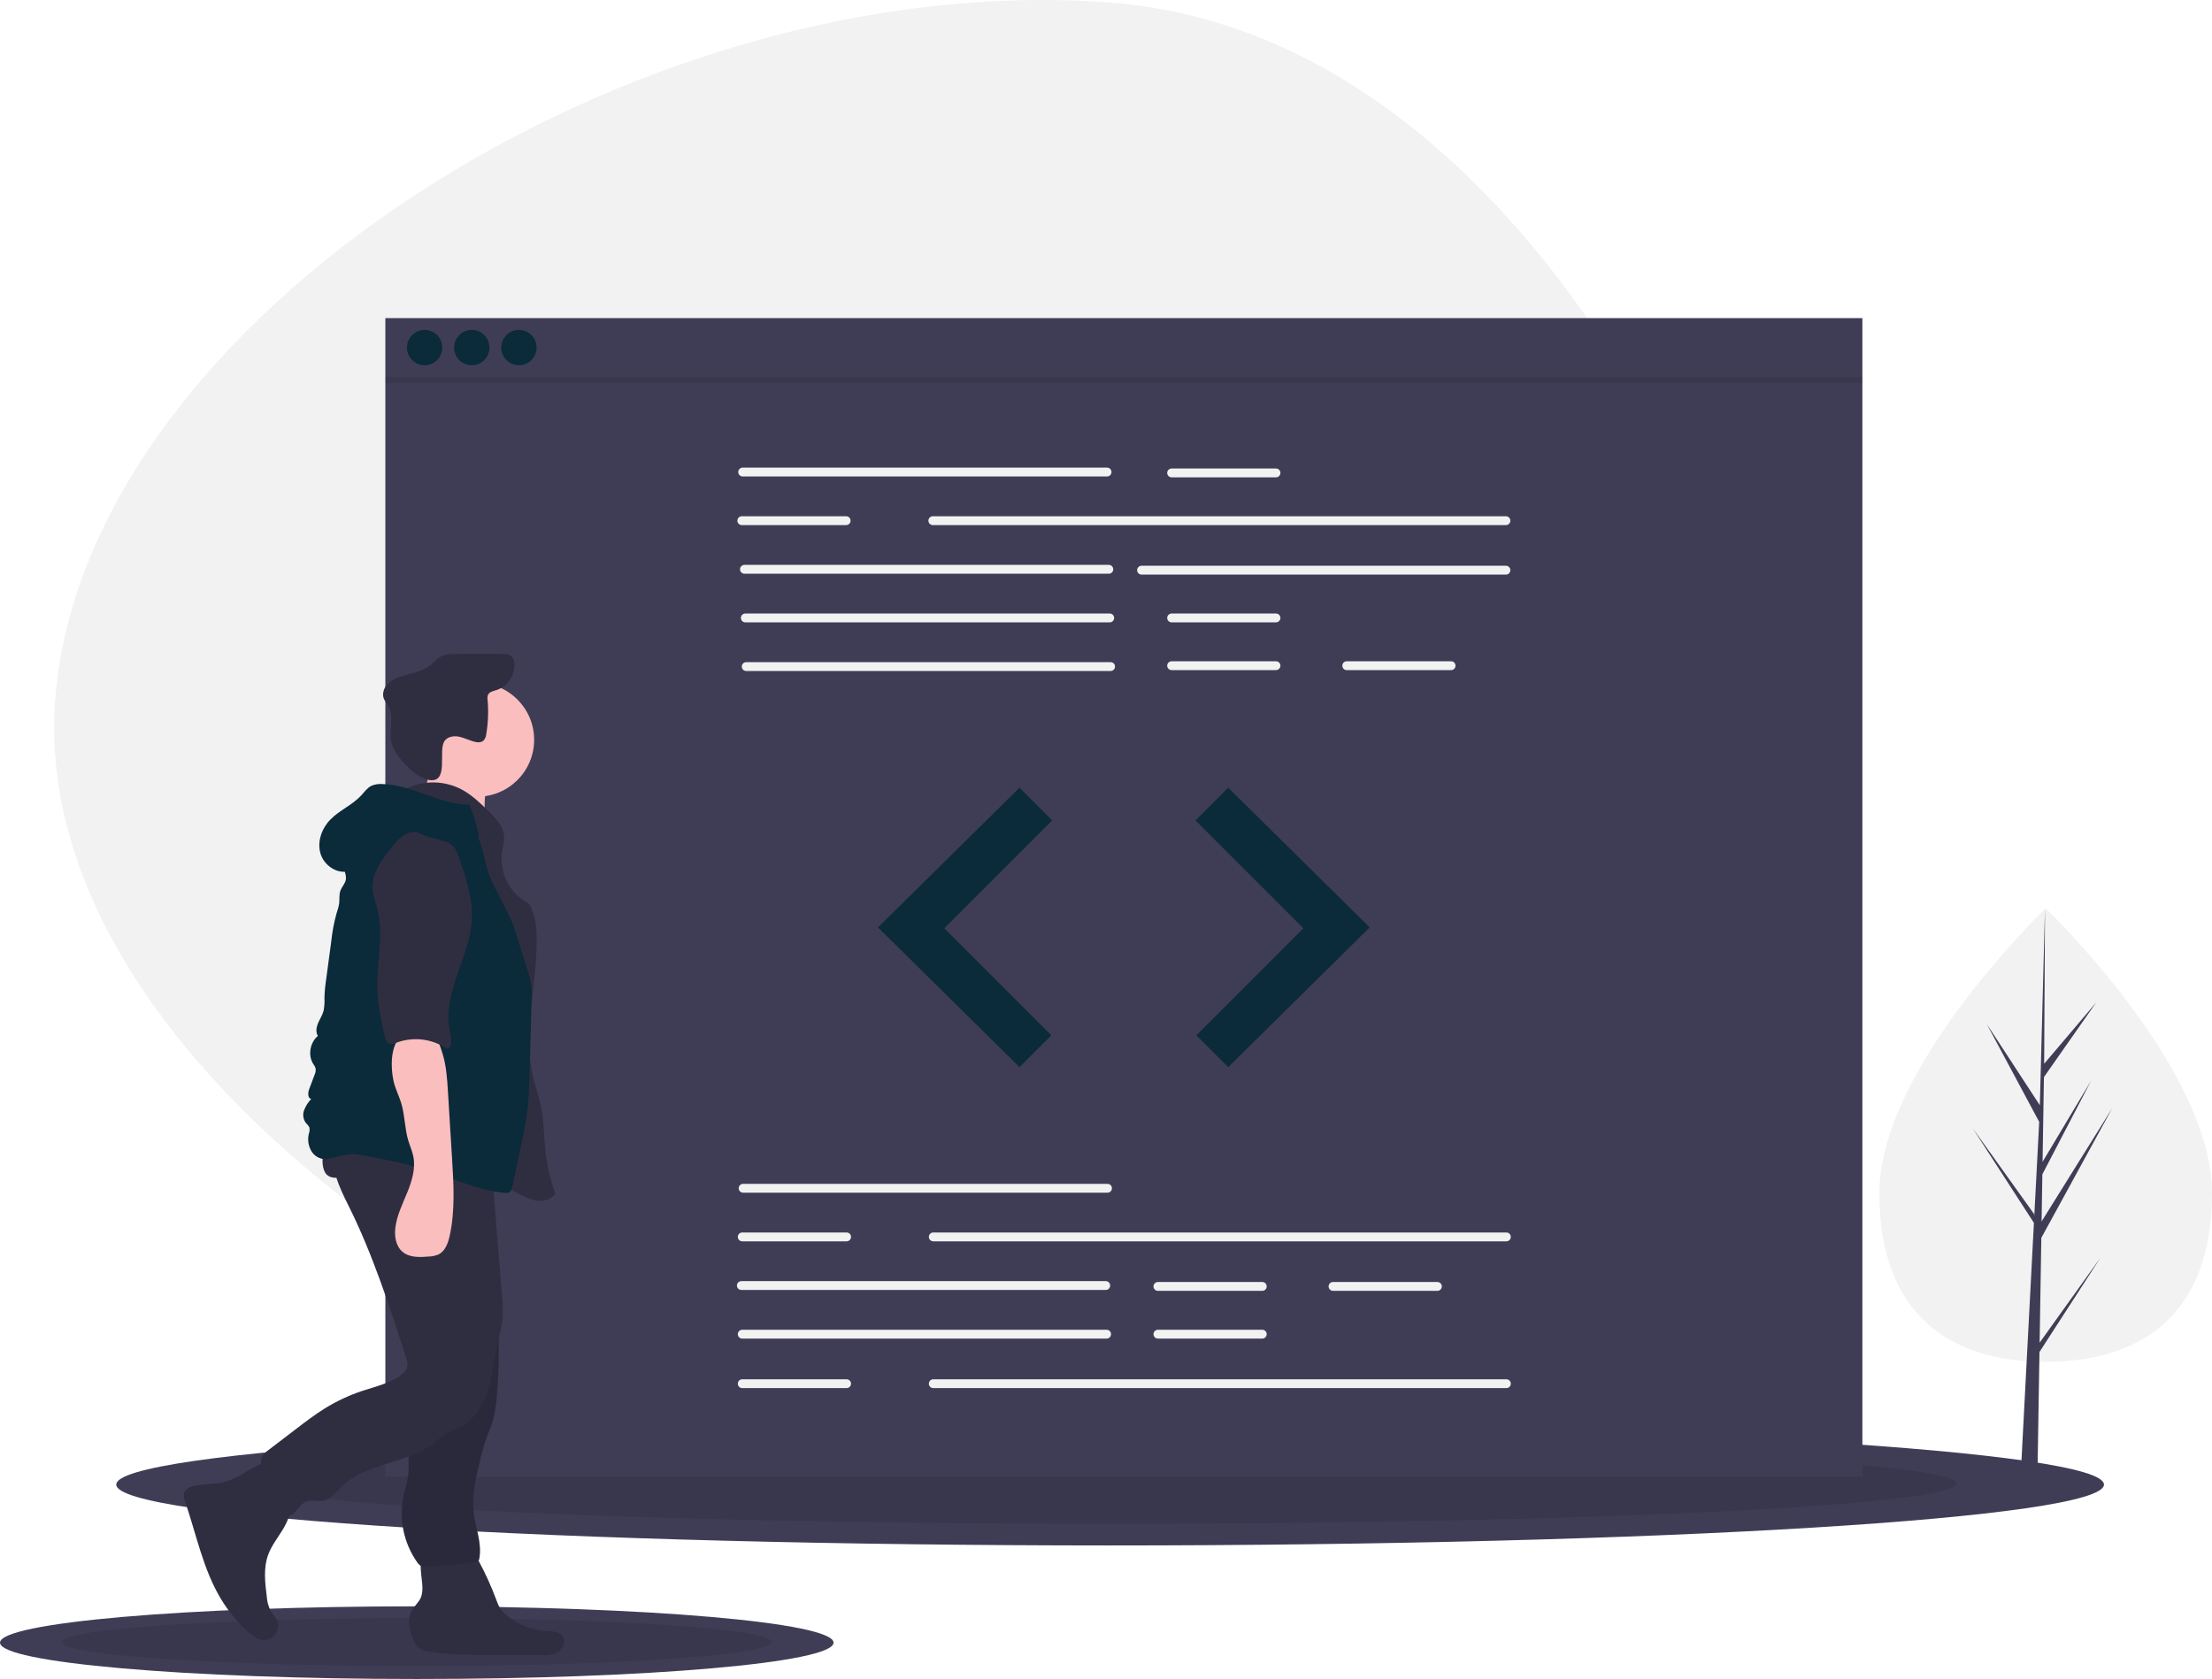
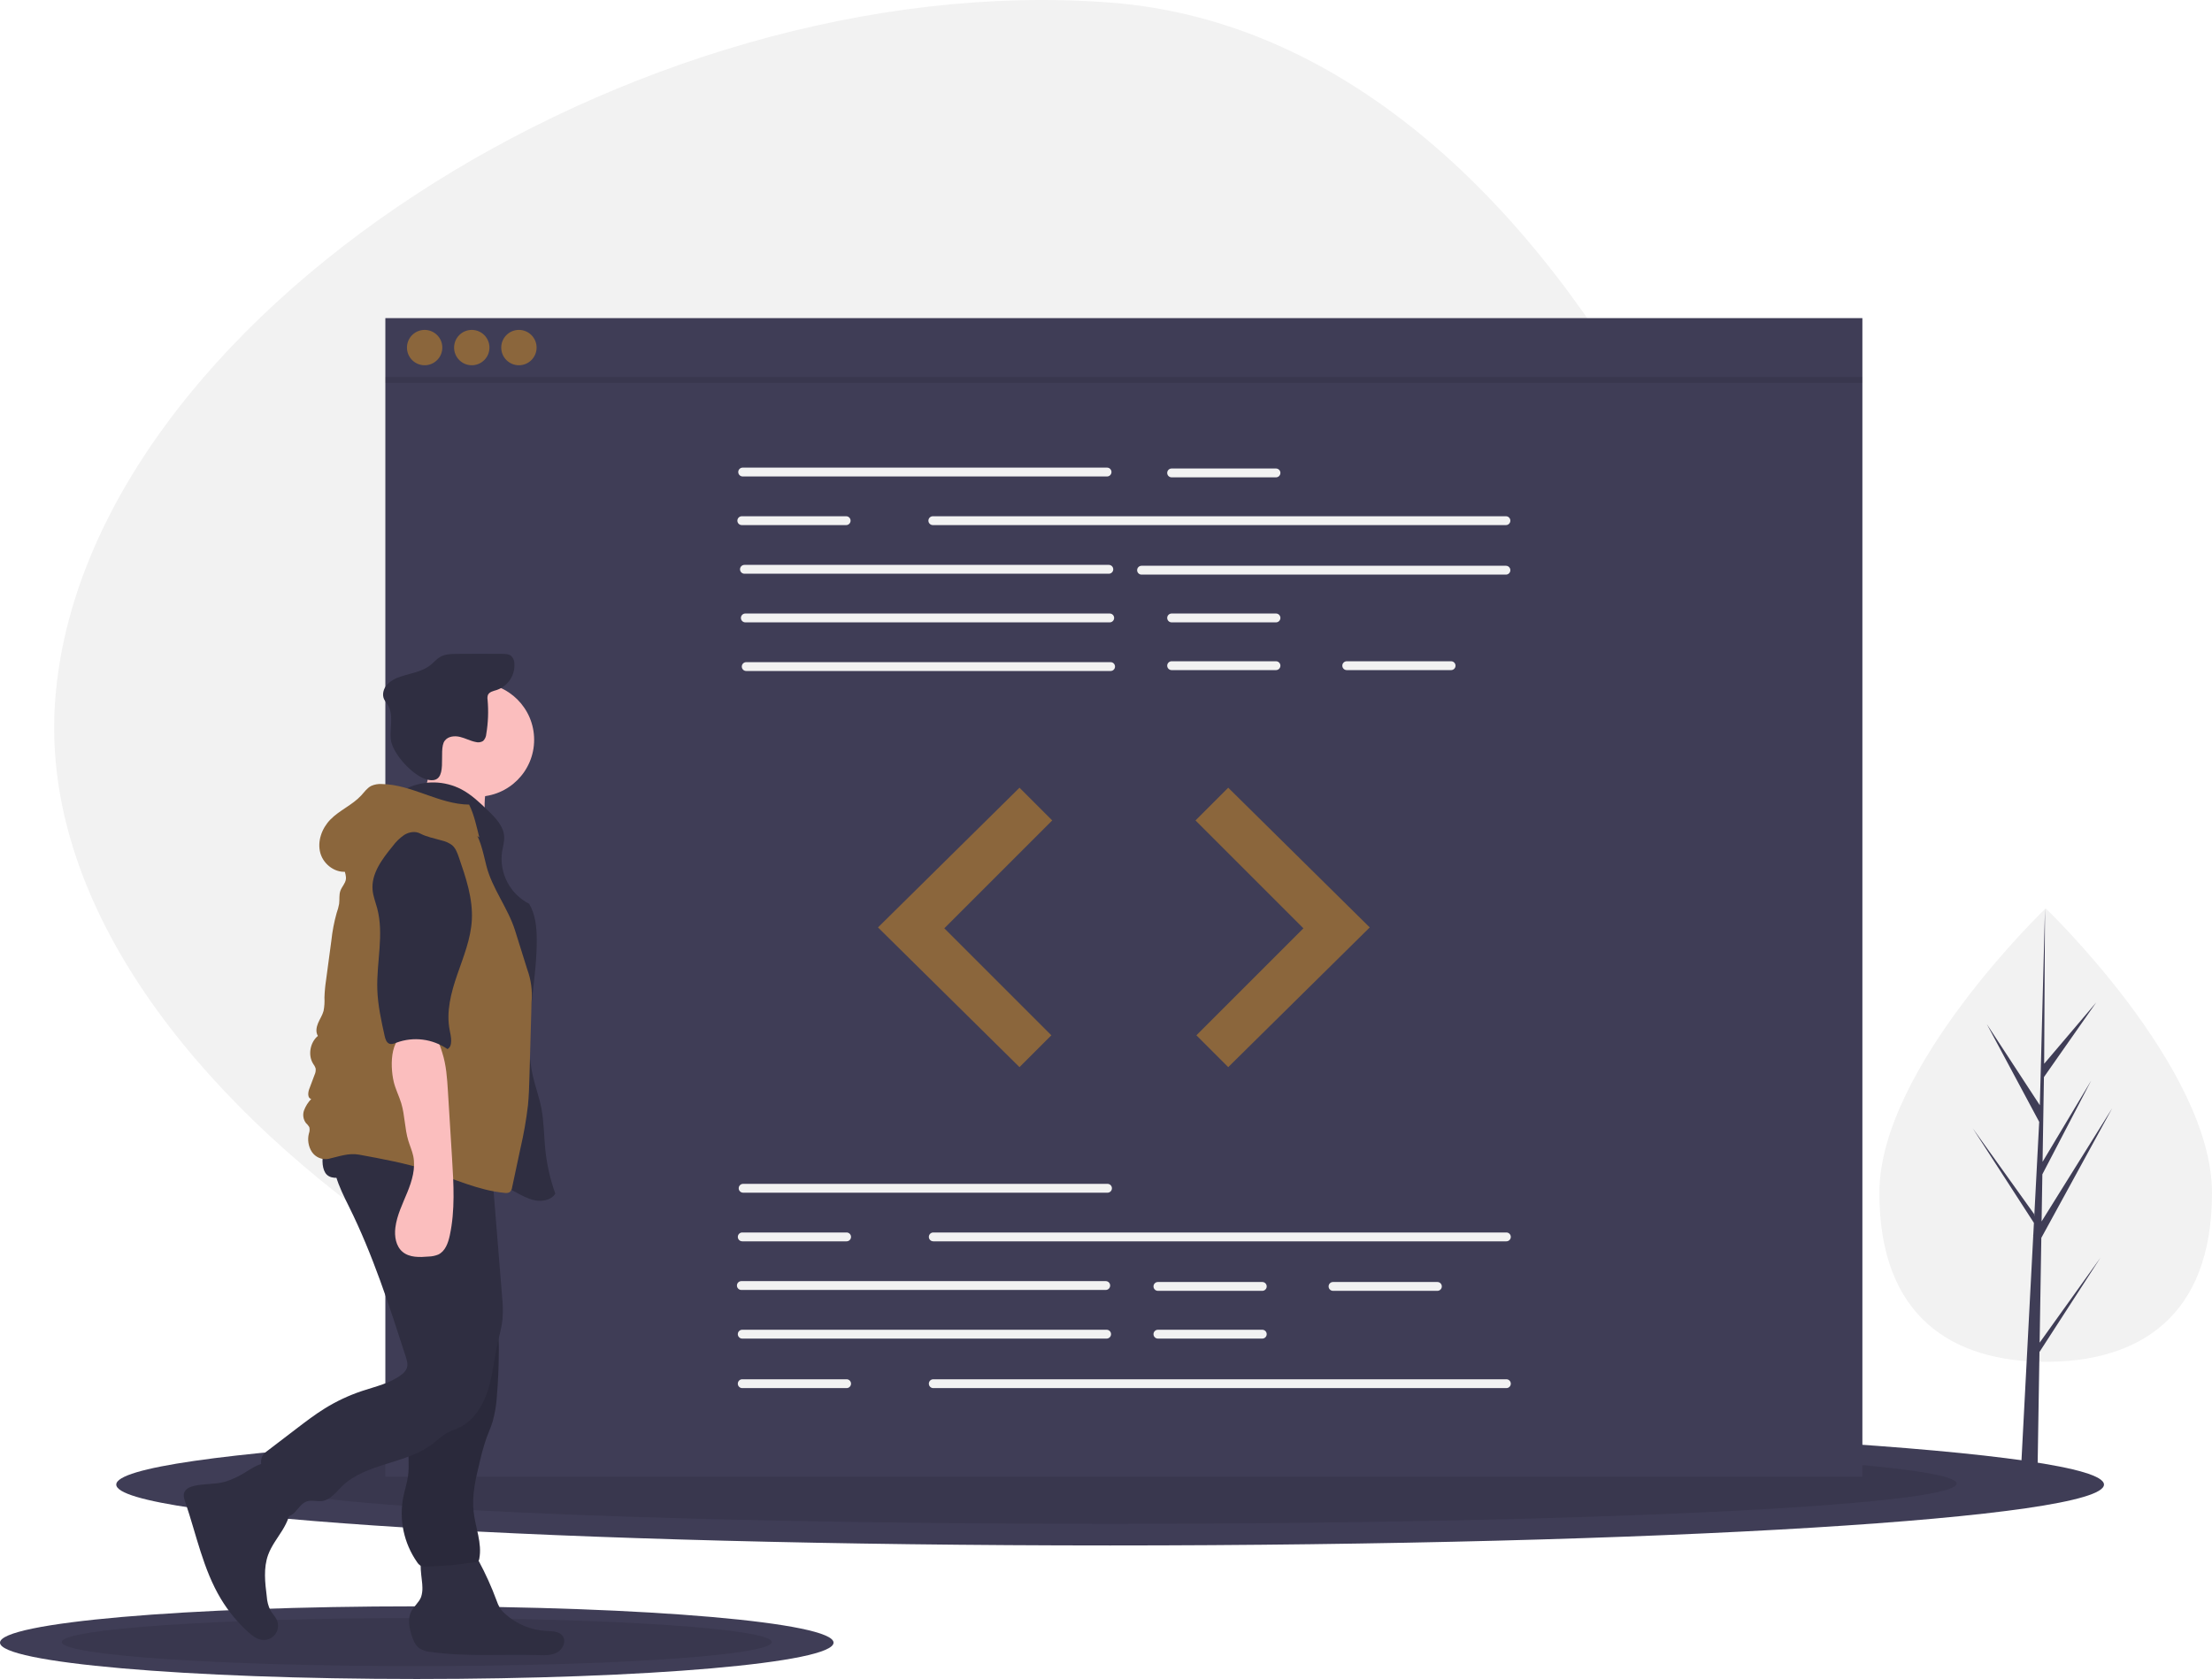
<svg xmlns="http://www.w3.org/2000/svg" data-name="Layer 1" width="1126.194" height="855" viewBox="0 0 1126.194 855">
  <path d="M544.864 755.938C302.465 737.49 13.394 549.672 28.111 356.28S322.797-17.142 565.196 1.305 947.128 381.167 932.41 574.558s-145.148 199.827-387.547 181.38z" fill="#f2f2f2" />
  <ellipse cx="565.194" cy="756" rx="506" ry="31" fill="#3f3d56" />
  <ellipse cx="565.194" cy="755.5" rx="431" ry="20.5" opacity=".1" />
  <ellipse cx="212.194" cy="836.5" rx="212.194" ry="18.5" fill="#3f3d56" />
  <ellipse cx="212.194" cy="836.202" rx="180.742" ry="12.234" opacity=".1" />
  <path fill="#3f3d56" d="M196.194 162h752v590h-752z" />
  <path d="M563.638 242.63H378.12a2.251 2.251 0 110-4.504h185.518a2.251 2.251 0 010 4.503zm203.079 24.765H474.932a2.251 2.251 0 010-4.503h291.785a2.251 2.251 0 110 4.503zM564.539 292.16H379.02a2.251 2.251 0 110-4.502h185.518a2.251 2.251 0 110 4.503zm202.178.45H581.199a2.251 2.251 0 010-4.502h185.518a2.251 2.251 0 110 4.503zm-201.728 24.316H379.471a2.251 2.251 0 010-4.503H564.99a2.251 2.251 0 110 4.503zm.451 24.766H379.921a2.251 2.251 0 010-4.503h185.517a2.251 2.251 0 110 4.503zm84.203-98.612h-53.134a2.251 2.251 0 010-4.503h53.134a2.251 2.251 0 110 4.502zm0 73.846h-53.134a2.251 2.251 0 010-4.503h53.134a2.251 2.251 0 110 4.503zm0 24.316h-53.134a2.251 2.251 0 110-4.503h53.134a2.251 2.251 0 110 4.503zm89.157 0h-53.134a2.251 2.251 0 010-4.503h53.133a2.251 2.251 0 110 4.503zm-307.996-73.847H377.67a2.251 2.251 0 010-4.503h53.134a2.251 2.251 0 010 4.503zM563.863 607.36H378.346a2.251 2.251 0 010-4.502h185.517a2.251 2.251 0 010 4.503zm-.9 49.532H377.445a2.251 2.251 0 110-4.503h185.518a2.251 2.251 0 010 4.503zm.45 24.766H377.895a2.251 2.251 0 110-4.503h185.518a2.251 2.251 0 110 4.503zm79.25-24.316H589.53a2.251 2.251 0 010-4.503h53.133a2.251 2.251 0 010 4.503zm0 24.316H589.53a2.251 2.251 0 010-4.503h53.133a2.251 2.251 0 110 4.503zm89.157-24.316h-53.134a2.251 2.251 0 110-4.503h53.134a2.251 2.251 0 010 4.503zm35.122-25.216H475.157a2.251 2.251 0 010-4.503h291.785a2.251 2.251 0 010 4.503zm-335.913 0h-53.134a2.251 2.251 0 010-4.503h53.134a2.251 2.251 0 010 4.503zm335.913 74.748H475.157a2.251 2.251 0 110-4.503h291.785a2.251 2.251 0 010 4.503zm-335.913 0h-53.134a2.251 2.251 0 110-4.503h53.134a2.251 2.251 0 110 4.503z" fill="#f2f2f2" />
-   <path fill="#0b2a3a" d="M519.06 401.13l-72.046 71.145 72.046 71.145 16.21-16.21-54.484-54.485 54.934-54.935-16.66-16.66zm106.267 0l72.046 71.145-72.046 71.145-16.21-16.21 54.485-54.485-54.935-54.935 16.66-16.66z" />
-   <circle cx="216.194" cy="177" r="9" fill="#0b2a3a" />
-   <circle cx="240.194" cy="177" r="9" fill="#0b2a3a" />
-   <circle cx="264.194" cy="177" r="9" fill="#0b2a3a" />
+   <path fill="#8b663c" d="M519.06 401.13l-72.046 71.145 72.046 71.145 16.21-16.21-54.484-54.485 54.934-54.935-16.66-16.66zm106.267 0l72.046 71.145-72.046 71.145-16.21-16.21 54.485-54.485-54.935-54.935 16.66-16.66z" />
+   <circle cx="216.194" cy="177" r="9" fill="#8b663c" />
+   <circle cx="240.194" cy="177" r="9" fill="#8b663c" />
+   <circle cx="264.194" cy="177" r="9" fill="#8b663c" />
  <path opacity=".1" d="M196.194 192h752v3h-752z" />
  <path d="M1126.194 607.454c0 63.77-37.911 86.037-84.677 86.037s-84.676-22.266-84.676-86.037 84.676-144.898 84.676-144.898 84.677 81.126 84.677 144.898z" fill="#f2f2f2" />
  <path fill="#3f3d56" d="M1038.433 683.736l.867-53.371 36.091-66.027-35.955 57.655.39-23.998 24.873-47.769-24.77 41.419.701-43.161 26.635-38.031-26.525 31.244.438-79.141-2.753 104.769.226-4.322-27.08-41.451 26.646 49.748-2.523 48.203-.075-1.28-31.219-43.621 31.124 48.141-.315 6.028-.057.091.026.495-6.402 122.296h8.553l1.026-63.168 31.049-48.024-30.971 43.275z" />
  <path d="M122.622 751.091a43.126 43.126 0 01-8.178 3.503c-5.08 1.387-10.508.878-15.638 2.063-2.1.485-4.386 1.499-5.054 3.548-.49 1.504.043 3.127.554 4.624 5.668 16.62 9.085 34.266 18.125 49.32a74.64 74.64 0 0013.992 16.988c2.056 1.852 4.385 3.664 7.136 3.955a7.248 7.248 0 007.37-10.182c-.81-1.801-2.317-3.197-3.289-4.916a18.757 18.757 0 01-1.819-6.99c-.893-7.11-1.754-14.538.71-21.266 1.651-4.512 4.681-8.359 7.206-12.447s4.621-8.772 4.06-13.544c-.384-3.257-1.972-6.237-3.65-9.054-1.682-2.823-5.005-10.409-8.383-11.35-3.507-.979-10.084 4.181-13.142 5.748zm92.435 57.409a14.019 14.019 0 01-.664 4.745c-1.057 2.793-3.68 4.706-5.036 7.367-1.885 3.7-1.03 8.174.218 12.135.783 2.483 1.81 5.067 3.913 6.602a12.893 12.893 0 005.954 1.908c18.036 2.496 36.358 1.064 54.558 1.587 3.317.095 6.83.211 9.725-1.41s4.686-5.697 2.717-8.368c-1.769-2.398-5.265-2.376-8.242-2.517a33.912 33.912 0 01-20.913-8.615 15.112 15.112 0 01-2.934-3.377 20.753 20.753 0 01-1.534-3.517 156.799 156.799 0 00-9.083-20.119c-.98-1.815-2.087-3.705-3.906-4.676a10.323 10.323 0 00-4.24-.926c-4.536-.294-16.283-1.838-19.79 1.69-3.242 3.26-.672 13.351-.743 17.491z" fill="#2f2e41" />
  <circle cx="242.971" cy="376.72" r="28.975" fill="#fbbebe" />
  <path d="M216.806 400.646c-1.724 4.614-4.647 8.947-8.9 11.43l40.074 8.174a42.453 42.453 0 01-.562-17.869 10.3 10.3 0 00.24-4.409c-.754-2.907-4.027-4.306-6.955-4.974-7.314-1.667-13.782-2.561-20.579-5.792-2.077 3.557-1.787 9.34-3.318 13.44z" fill="#fbbebe" />
  <path d="M207.57 401.227a31.338 31.338 0 0127.314.714c5.138 2.707 9.392 6.794 13.571 10.826 3.853 3.717 7.963 7.972 8.236 13.319.133 2.59-.676 5.122-1.084 7.683a25.766 25.766 0 0013.78 26.47c3.184 5.303 3.84 11.729 3.89 17.914.185 23.436-7.21 47.16-1.93 69.995 1.239 5.362 3.16 10.554 4.231 15.952 1.387 6.99 1.319 14.18 2.044 21.27a95.266 95.266 0 005.114 22.495c-1.744 2.774-5.374 3.837-8.643 3.613s-6.325-1.644-9.242-3.136c-14.123-7.227-27.059-16.757-41.687-22.9-9.677-4.063-19.987-6.595-29.376-11.288s-18.12-12.142-20.99-22.238c-1.241-4.365-1.318-8.965-1.385-13.503-.286-19.114-.55-38.436 3.61-57.094 3.669-16.453 10.741-32.194 12.284-48.98.502-5.465.513-11.314 3.566-15.874 4.315-6.445 13.632-8.114 16.698-15.238z" fill="#2f2e41" />
  <path d="M226.492 377.13c1.707-2.228 5-2.531 7.727-1.872s5.243 2.064 7.998 2.598a4.675 4.675 0 003.743-.526 5.444 5.444 0 001.616-3.57 68.163 68.163 0 00.67-17.38 5.147 5.147 0 01.16-2.438c.681-1.643 2.762-2.034 4.461-2.562a13.316 13.316 0 009.013-13.633 5.42 5.42 0 00-1.657-3.74c-1.175-.958-2.82-1.017-4.336-1.029q-11.683-.094-23.366.006c-2.883.024-5.91.095-8.41 1.532-1.847 1.063-3.221 2.773-4.88 4.112-4.326 3.491-10.178 4.201-15.441 5.99a15.308 15.308 0 00-6.768 4.036c-1.75 2-2.592 4.974-1.492 7.393a26.252 26.252 0 001.886 2.904c3.105 4.964 1.038 11.403 1.502 17.24.579 7.288 11.365 19.111 18.679 20.836 11.807 2.784 4.986-15.113 8.895-19.898zm-16.358 319.553c.745 5.321 1.701 10.661 1.446 16.029-.357 7.493-3.06 14.714-3.56 22.2-.372 5.59.49 11.241-.286 16.79-.497 3.554-1.656 6.979-2.373 10.494a43.395 43.395 0 006.973 33.266 5.448 5.448 0 002.024 1.96 5.714 5.714 0 002.507.333 179.947 179.947 0 0025.17-2.288 2.414 2.414 0 001.617-.713 2.266 2.266 0 00.35-.954c1.545-7.936-1.976-15.893-2.871-23.928-.956-8.58 1.103-17.178 3.146-25.565a113.548 113.548 0 013.467-12.228c.988-2.697 2.181-5.32 3.037-8.063a61.46 61.46 0 002.202-13.202q.892-10.575.945-21.2a88.958 88.958 0 00-1.665-20.01c-1.878-8.337-5.724-16.08-9.536-23.73a15.029 15.029 0 00-5.618 2.67 125.38 125.38 0 01-15.35 8.481c-3.567 1.657-10.522 2.834-12.786 6.286-2.232 3.405-.792 10.35-.621 14.106q.439 9.667 1.782 19.266z" fill="#2f2e41" />
  <path d="M210.134 696.683c.745 5.321 1.701 10.661 1.446 16.029-.357 7.493-3.06 14.714-3.56 22.2-.372 5.59.49 11.241-.286 16.79-.497 3.554-1.656 6.979-2.373 10.494a43.395 43.395 0 006.973 33.266 5.448 5.448 0 002.024 1.96 5.714 5.714 0 002.507.333 179.947 179.947 0 0025.17-2.288 2.414 2.414 0 001.617-.713 2.266 2.266 0 00.35-.954c1.545-7.936-1.976-15.893-2.871-23.928-.956-8.58 1.103-17.178 3.146-25.565a113.548 113.548 0 013.467-12.228c.988-2.697 2.181-5.32 3.037-8.063a61.46 61.46 0 002.202-13.202q.892-10.575.945-21.2a88.958 88.958 0 00-1.665-20.01c-1.878-8.337-5.724-16.08-9.536-23.73a15.029 15.029 0 00-5.618 2.67 125.38 125.38 0 01-15.35 8.481c-3.567 1.657-10.522 2.834-12.786 6.286-2.232 3.405-.792 10.35-.621 14.106q.439 9.667 1.782 19.266z" opacity=".1" />
  <path d="M170.961 583.018c-3.848 10.36 1.808 21.554 6.722 31.452 12.106 24.386 20.513 50.408 28.875 76.317.626 1.941 1.252 4.059.554 5.975a7.825 7.825 0 01-2.822 3.347c-5.766 4.379-13.107 5.938-19.975 8.23a90.184 90.184 0 00-18.943 8.88c-4.976 3.083-9.639 6.643-14.291 10.197l-14.812 11.312a9.903 9.903 0 00-2.476 2.397c-1.429 2.241-.844 5.167-.132 7.728a131.432 131.432 0 007.252 19.792 6.911 6.911 0 002.63 3.447c2.312 1.242 5.14-.405 6.905-2.347s3.292-4.36 5.78-5.193c2.487-.833 5.223.176 7.819-.189 4.198-.59 6.986-4.457 10.012-7.426 12.366-12.131 33.01-11.251 46.613-21.977a59.228 59.228 0 016.23-4.868c2.3-1.36 4.908-2.105 7.294-3.307 7.257-3.654 11.819-11.208 14.262-18.957s3.141-15.928 4.897-23.86c.908-4.101 2.103-8.158 2.507-12.339a66.094 66.094 0 00-.253-11.666l-4.908-60.715c-.4-4.943-.8-9.893-1.576-14.79-14.577.52-29.143 1.107-43.728 1.28-11.605.136-23.424.948-34.436-2.72z" fill="#2f2e41" />
  <path d="M165.602 597.221c1.978 3.18 6.79 3.114 10.105 1.37s5.889-4.672 9.21-6.4c4.464-2.323 9.747-2.236 14.777-2.094 7.963.225 16.025.465 23.687 2.647 7.924 2.257 15.64 6.603 23.834 5.736 1.425-.15 2.985-.56 3.76-1.765a5.544 5.544 0 00.62-2.836l.268-7.159a6.464 6.464 0 00-.57-3.625 6.082 6.082 0 00-2.716-2.08c-11.663-5.646-24.964-6.697-37.915-7.14q-9.874-.34-19.757-.28c-5.591.035-12.303-.774-17.739.72-7.295 2.005-11.265 16.954-7.563 22.906z" fill="#2f2e41" />
-   <path d="M238.84 409.726c-15.283-.136-29.132-10.223-44.413-10.469a11.514 11.514 0 00-5.392.93c-2.13 1.073-3.53 3.147-5.147 4.9-4.518 4.892-11.061 7.504-15.703 12.28-4.352 4.478-6.773 11.15-5.055 17.153s8.204 10.609 14.28 9.165a36.8 36.8 0 0114.336-19.479 72.887 72.887 0 0111.206-5.882c6.868-3.112 14.547-6.283 21.718-3.95a30.638 30.638 0 017.409 4.04l11.954 8.03c-1.393-5.494-2.646-11.656-5.194-16.718z" fill="#0b2a3a" />
-   <path d="M175.65 438.374c-2.03 2.532.893 6.2.446 9.413-.298 2.135-2.055 3.766-2.786 5.793-.758 2.1-.356 4.427-.644 6.642a28.489 28.489 0 01-1.275 4.73 84.975 84.975 0 00-2.686 14.025l-2.675 19.975a75.681 75.681 0 00-.846 9.078 27.107 27.107 0 01-.452 6.787c-.592 2.183-1.904 4.093-2.786 6.176s-1.292 4.602-.1 6.524c-3.991 3.325-5.178 9.854-2.387 14.235a7.9 7.9 0 011.23 2.265 5.82 5.82 0 01-.542 3.34l-2.704 7.207c-.693 1.845-.912 4.653 1.013 5.074a17.006 17.006 0 00-3.651 5.767 6.866 6.866 0 00.972 6.506 8.289 8.289 0 011.695 2.056 5.473 5.473 0 01-.196 3.243 11.906 11.906 0 001.473 9.334 8.371 8.371 0 008.418 3.608c5.41-1.22 10.273-3.147 15.728-2.146 11.746 2.156 23.53 4.32 34.906 7.952 12.984 4.146 25.556 10.225 39.126 11.5a3.798 3.798 0 002.617-.406 3.93 3.93 0 001.21-2.488l4.194-19.665a202.363 202.363 0 003.855-22.027c.477-4.781.613-9.59.75-14.393l1.08-38.23a38.197 38.197 0 00-2.2-16.62l-6.218-19.848c-3.548-11.327-11.687-21.372-14.585-32.882-1.834-7.285-3.19-15.103-8.108-20.781-7.013-8.095-19.145-9.354-29.764-7.962-4.797.628-9.636 1.714-13.785 4.201-4.798 2.877-8.333 7.41-11.753 11.837-2.818 3.649-5.687 6.582-8.57 10.18z" fill="#0b2a3a" />
+   <path d="M238.84 409.726c-15.283-.136-29.132-10.223-44.413-10.469a11.514 11.514 0 00-5.392.93c-2.13 1.073-3.53 3.147-5.147 4.9-4.518 4.892-11.061 7.504-15.703 12.28-4.352 4.478-6.773 11.15-5.055 17.153s8.204 10.609 14.28 9.165a36.8 36.8 0 0114.336-19.479 72.887 72.887 0 0111.206-5.882c6.868-3.112 14.547-6.283 21.718-3.95a30.638 30.638 0 017.409 4.04l11.954 8.03c-1.393-5.494-2.646-11.656-5.194-16.718z" fill="#8b663c" />
+   <path d="M175.65 438.374c-2.03 2.532.893 6.2.446 9.413-.298 2.135-2.055 3.766-2.786 5.793-.758 2.1-.356 4.427-.644 6.642a28.489 28.489 0 01-1.275 4.73 84.975 84.975 0 00-2.686 14.025l-2.675 19.975a75.681 75.681 0 00-.846 9.078 27.107 27.107 0 01-.452 6.787c-.592 2.183-1.904 4.093-2.786 6.176s-1.292 4.602-.1 6.524c-3.991 3.325-5.178 9.854-2.387 14.235a7.9 7.9 0 011.23 2.265 5.82 5.82 0 01-.542 3.34l-2.704 7.207c-.693 1.845-.912 4.653 1.013 5.074a17.006 17.006 0 00-3.651 5.767 6.866 6.866 0 00.972 6.506 8.289 8.289 0 011.695 2.056 5.473 5.473 0 01-.196 3.243 11.906 11.906 0 001.473 9.334 8.371 8.371 0 008.418 3.608c5.41-1.22 10.273-3.147 15.728-2.146 11.746 2.156 23.53 4.32 34.906 7.952 12.984 4.146 25.556 10.225 39.126 11.5a3.798 3.798 0 002.617-.406 3.93 3.93 0 001.21-2.488l4.194-19.665a202.363 202.363 0 003.855-22.027c.477-4.781.613-9.59.75-14.393l1.08-38.23a38.197 38.197 0 00-2.2-16.62l-6.218-19.848c-3.548-11.327-11.687-21.372-14.585-32.882-1.834-7.285-3.19-15.103-8.108-20.781-7.013-8.095-19.145-9.354-29.764-7.962-4.797.628-9.636 1.714-13.785 4.201-4.798 2.877-8.333 7.41-11.753 11.837-2.818 3.649-5.687 6.582-8.57 10.18z" fill="#8b663c" />
  <path d="M200.444 550.823c.875 3.773 2.712 7.252 3.837 10.957 1.884 6.21 1.725 12.896 3.605 19.106.79 2.606 1.933 5.109 2.5 7.773 1.32 6.21-.608 12.635-3.004 18.515s-5.313 11.678-6.09 17.98c-.549 4.438.238 9.45 3.66 12.33 3.551 2.99 8.712 2.788 13.338 2.39a14.016 14.016 0 004.841-1.008c3.538-1.673 5.028-5.86 5.855-9.685 2.771-12.819 1.98-26.106 1.174-39.196l-2.106-34.235c-.405-6.59-.84-13.318-2.87-19.646-.74-2.302-2.027-6.954-4.13-8.424-2.082-1.455-8.03-1.52-10.608-1.641-12.098-.569-11.963 16.317-10.002 24.784z" fill="#fbbebe" />
  <path d="M213.848 424.423c-2.47-1.293-5.583-.736-7.972.705a24.568 24.568 0 00-5.972 5.798c-5.338 6.517-10.99 13.995-10.198 22.382.296 3.145 1.5 6.12 2.317 9.172 3.58 13.38-.379 27.53.075 41.373.263 7.999 2.003 15.867 3.737 23.68.353 1.594.92 3.44 2.462 3.977 1.16.403 2.41-.115 3.558-.551a28.371 28.371 0 0125.963 3.272c2.865-1.529 1.791-6.363 1.149-9.546-1.909-9.457.682-19.214 3.828-28.335s6.91-18.23 7.432-27.865c.59-10.916-3.029-21.57-6.6-31.903-.78-2.255-1.631-4.62-3.438-6.178a13.665 13.665 0 00-5.203-2.377c-3.793-1.121-7.634-1.769-11.138-3.604z" fill="#2f2e41" />
</svg>
